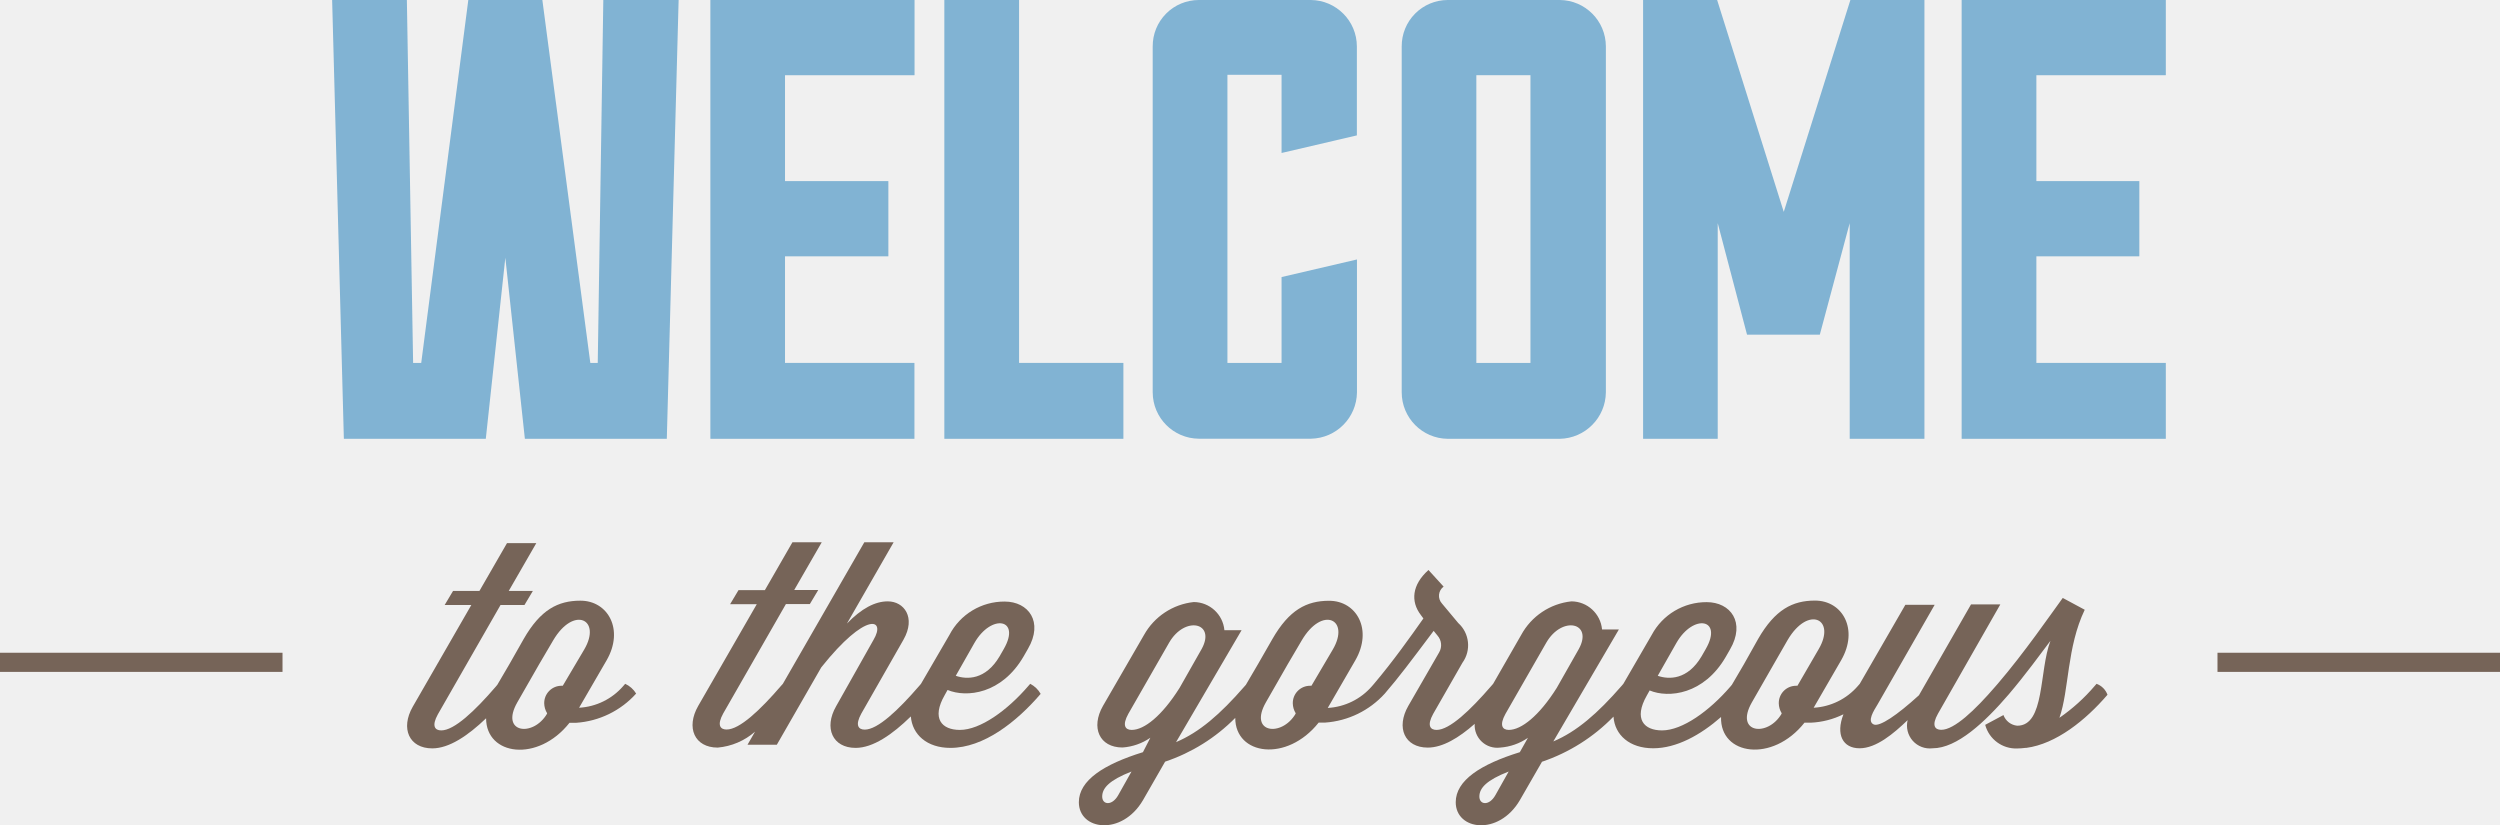
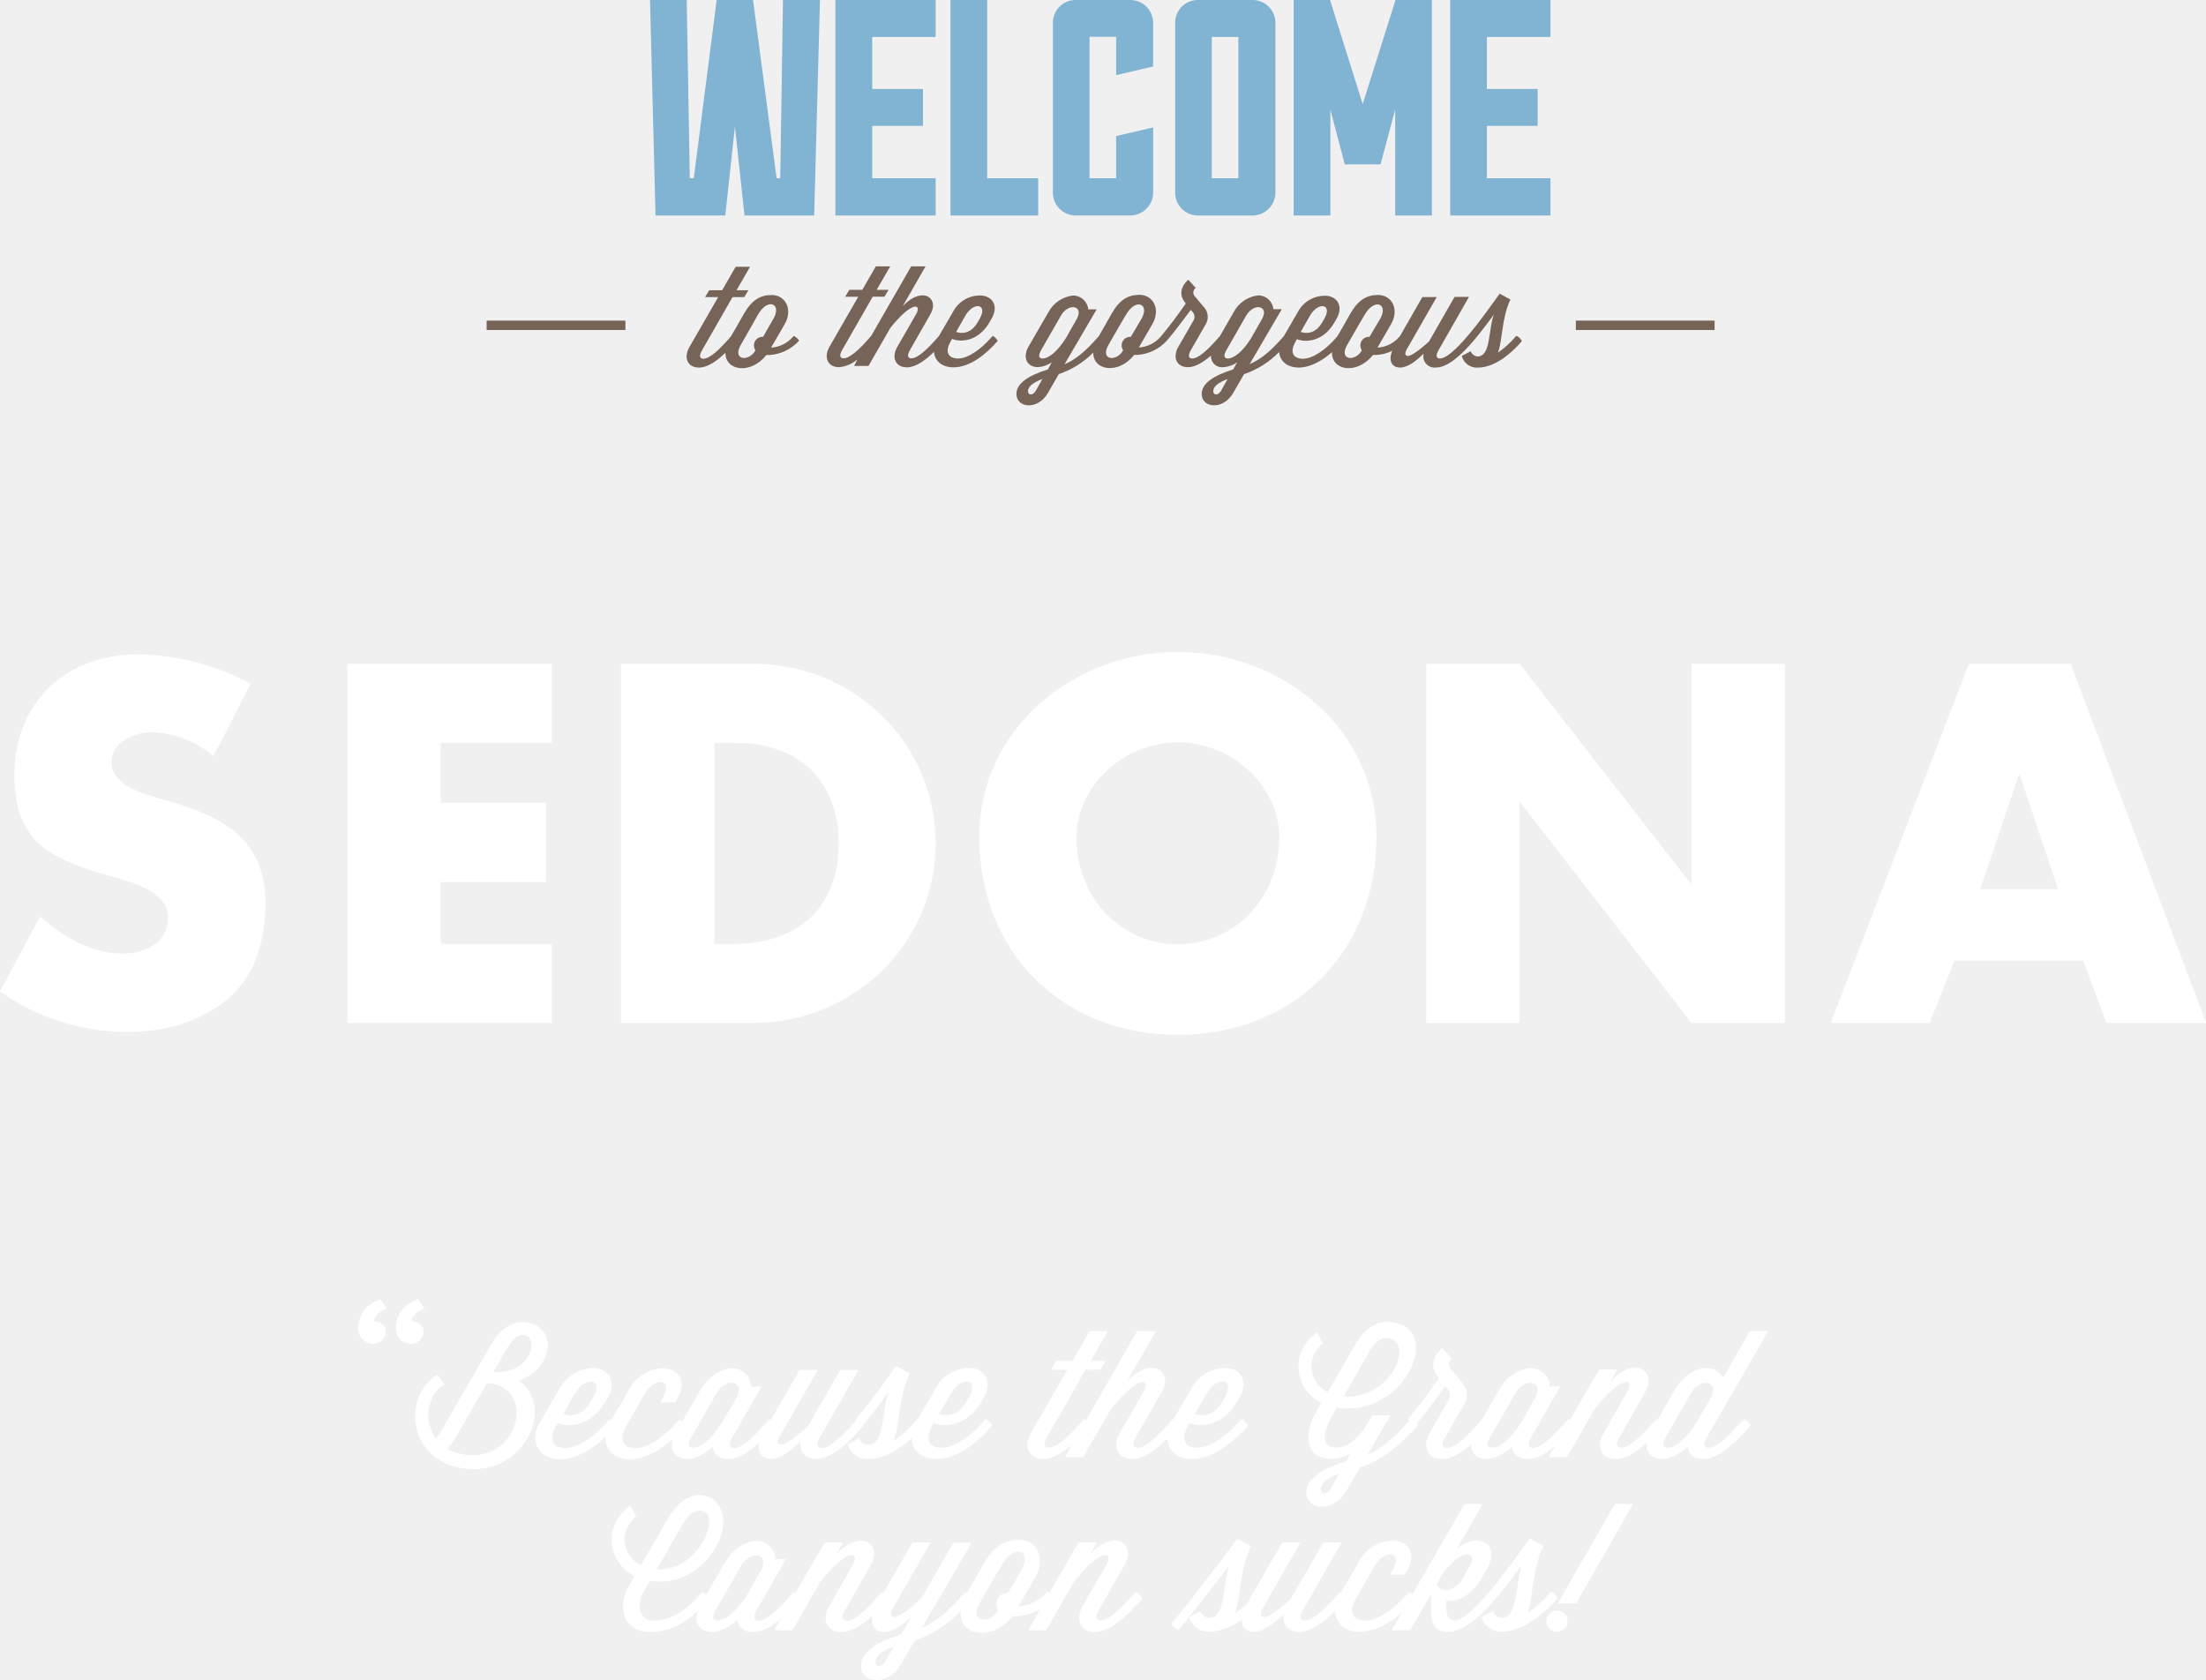
- <svg xmlns="http://www.w3.org/2000/svg" width="255.92" height="84.45" viewBox="0 0 255.92 84.45">
+ <svg xmlns="http://www.w3.org/2000/svg" width="459.75" height="350.08" viewBox="0 0 459.75 350.08">
  <defs>
    <style>
      .a {
        fill: #766458;
      }

      .b {
        fill: #81b3d3;
      }
+ 
+       .c {
+         fill: #fff;
+       }
    </style>
  </defs>
  <g>
    <g>
-       <path class="a" d="M64,70l-.2.23a6.45,6.45,0,0,1-4.52,2.22l2.82-4.86c1.81-3.14.14-6.1-2.68-6.1-2.3,0-4.09.92-5.81,3.92L52.14,68l-1.23,2.1-.15.18c-2.16,2.51-4.26,4.49-5.59,4.49-.66,0-1-.46-.35-1.64l6.42-11.2h2.45l.86-1.44H52.08l2.82-4.89h-3l-2.82,4.89H46.38l-.86,1.44h2.73l-6,10.42c-1.27,2.22-.37,4.26,2,4.26,1.74,0,3.66-1.31,5.51-3.08,0,3.82,5.3,4.56,8.54.46H59A9.08,9.08,0,0,0,65.12,71,2.57,2.57,0,0,0,64,70Zm-6.39.2h-.15A1.77,1.77,0,0,0,55.71,72,2,2,0,0,0,56,73l0,.06c-1.41,2.42-4.84,2-3.05-1.15L55.19,68l1.44-2.45c2.1-3.57,5-2.16,3.17.95Z" />
-       <path class="a" d="M105.46,70l-.2.23c-2.16,2.51-4.92,4.49-7,4.49-1.84,0-2.94-1.15-1.55-3.57l.29-.52c1.93.81,5.56.43,7.8-3.46l.43-.75c1.61-2.76.06-4.84-2.39-4.84A6.33,6.33,0,0,0,97.19,65l-2.91,5-.17.2c-2.16,2.5-4.26,4.49-5.59,4.49-.66,0-1-.46-.35-1.64l4.32-7.57c1.29-2.27.06-3.92-1.61-3.92-1.3,0-2.68.72-4.18,2.27l4.78-8.32h-3L80.14,70l-.17.19c-2.16,2.51-4.26,4.49-5.59,4.49-.66,0-1-.46-.35-1.64l6.42-11.2h2.45l.86-1.44H81.3l2.82-4.89h-3l-2.82,4.9H75.6l-.86,1.44h2.73l-6,10.42c-1.27,2.22-.37,4.26,2,4.26a6.7,6.7,0,0,0,3.82-1.63l-.77,1.34h3l4.55-7.92c4.61-5.79,6.65-5,5.35-2.82L85.59,72.3c-1.27,2.22-.37,4.26,2,4.26,1.78,0,3.76-1.37,5.65-3.22.15,1.86,1.65,3.22,4.05,3.22,3.4,0,6.77-2.65,9.24-5.53A2.55,2.55,0,0,0,105.46,70Zm-5.7-4.2c1.73-3,4.78-2.48,3,.63l-.43.75c-1.44,2.45-3.37,2.39-4.49,2Z" />
-       <path class="a" d="M214.62,70l-.2.23a18.8,18.8,0,0,1-3.6,3.25c1-2.85.75-7.23,2.59-11.06l-2.25-1.21c-1.24,1.7-3.94,5.62-6.65,8.78h0l-.2.23c-2.16,2.51-4.26,4.49-5.59,4.49-.66,0-1-.46-.34-1.64l6.39-11.2h-3l-5.33,9.3c-2.27,2.07-4,3.22-4.61,3-.75-.31,0-1.44.38-2.07l5.84-10.19h-3L190.38,70l-.2.23a6.45,6.45,0,0,1-4.52,2.22l2.82-4.87c1.81-3.14.15-6.1-2.68-6.1-2.3,0-4.09.92-5.82,3.92L178.52,68l-1.23,2.1-.15.18c-2.16,2.51-4.92,4.49-7,4.49-1.84,0-2.94-1.15-1.56-3.57l.29-.52c1.93.81,5.56.43,7.8-3.45l.43-.75c1.61-2.76.06-4.84-2.39-4.84A6.34,6.34,0,0,0,169.08,65l-2.9,5-.17.2c-2.48,2.85-4.61,4.69-7,5.7l6.71-11.46H164a3.17,3.17,0,0,0-3.14-2.88A6.65,6.65,0,0,0,155.72,65l-2.87,5h0l-.2.23c-2.16,2.5-4.26,4.49-5.59,4.49-.66,0-1-.46-.35-1.64l3-5.24a3.06,3.06,0,0,0-.43-4.06l-1.67-2a1.17,1.17,0,0,1,.17-1.73l-1.55-1.7c-1.7,1.52-1.84,3.23-.78,4.61l.26.35c-1.32,1.87-3.11,4.4-5.07,6.71h0l-.2.23a6.46,6.46,0,0,1-4.52,2.22l2.82-4.87c1.81-3.14.14-6.1-2.68-6.1-2.3,0-4.09.92-5.81,3.92L128.77,68l-1.23,2.1-.15.17c-2.48,2.85-4.61,4.69-7,5.7l6.71-11.46h-1.76a3.17,3.17,0,0,0-3.14-2.88A6.65,6.65,0,0,0,117.11,65l-4.2,7.26c-1.27,2.22-.37,4.26,2,4.26a5.71,5.71,0,0,0,2.85-1L117,77c-4,1.24-6.56,2.88-6.56,5.12,0,2.88,4.4,3.48,6.56-.2l2.27-3.95a18.24,18.24,0,0,0,7.18-4.48c0,3.83,5.29,4.58,8.54.48h.66A9.08,9.08,0,0,0,141.76,71h0c1.44-1.67,2.56-3.17,5-6.42l.4.49a1.47,1.47,0,0,1,.17,1.7l-3.17,5.5c-1.27,2.22-.37,4.26,2,4.26,1.52,0,3.18-1,4.8-2.43a2.31,2.31,0,0,0,2.6,2.43,5.71,5.71,0,0,0,2.85-1L155.58,77c-4,1.24-6.56,2.88-6.56,5.12,0,2.88,4.4,3.48,6.56-.2l2.27-3.94a18.44,18.44,0,0,0,7.32-4.62c.13,1.88,1.65,3.24,4.06,3.24s4.86-1.37,6.95-3.2c-.12,3.92,5.27,4.72,8.54.58h.66a8.39,8.39,0,0,0,3.33-.86c-.81,2.08-.06,3.48,1.65,3.48s3.48-1.5,4.92-2.88a2.34,2.34,0,0,0,2.56,2.88c2.48,0,5.33-2.65,7.8-5.53h0c1.7-2,3.2-4.06,4.26-5.47-1.18,3.11-.55,8.69-3.4,8.69a1.67,1.67,0,0,1-1.41-1.09l-1.87,1a3.27,3.27,0,0,0,3.28,2.42,7.46,7.46,0,0,0,.83-.06l.09,0c3.05-.4,6.07-2.82,8.32-5.44A1.89,1.89,0,0,0,214.62,70Zm-43-4.2c1.73-3,4.78-2.48,3,.63l-.43.75c-1.44,2.45-3.37,2.39-4.49,2ZM114.47,81.4c-.63,1.12-1.64,1-1.64.14s.72-1.67,3-2.56Zm1.38-6.68c-.66,0-1-.46-.35-1.64l4.18-7.29c1.61-2.79,4.81-2.07,3.34.63l-2.27,4C118.93,73.31,117.12,74.72,115.85,74.72Zm18.4-4.52h-.15A1.77,1.77,0,0,0,132.34,72a2,2,0,0,0,.29,1l0,.06c-1.41,2.42-4.84,2-3.05-1.15L131.82,68l1.44-2.45c2.1-3.57,5-2.16,3.17.95Zm18.83,11.2c-.63,1.12-1.64,1-1.64.14s.72-1.67,3-2.56Zm1.38-6.68c-.66,0-1-.46-.35-1.64l4.18-7.29c1.61-2.79,4.81-2.07,3.34.63l-2.27,4C157.54,73.31,155.72,74.72,154.45,74.72ZM184,70.2h-.15A1.77,1.77,0,0,0,182.09,72a2,2,0,0,0,.29,1l0,.06c-1.41,2.42-4.84,2-3.05-1.15L181.57,68,183,65.51c2.1-3.57,5-2.16,3.17.95Z" />
+       <path class="a" d="M165.42,70l-.2.23a6.45,6.45,0,0,1-4.52,2.22l2.82-4.86c1.81-3.14.14-6.1-2.68-6.1-2.3,0-4.09.92-5.81,3.92L153.56,68l-1.23,2.1-.15.18c-2.16,2.51-4.26,4.49-5.59,4.49-.66,0-1-.46-.35-1.64l6.42-11.2h2.45l.86-1.44H153.5l2.82-4.89h-3l-2.82,4.89H147.8l-.86,1.44h2.73l-6,10.42c-1.27,2.22-.37,4.26,2,4.26,1.74,0,3.66-1.31,5.51-3.08,0,3.82,5.3,4.56,8.54.46h.66A9.08,9.08,0,0,0,166.54,71,2.57,2.57,0,0,0,165.42,70Zm-6.39.2h-.14A1.77,1.77,0,0,0,157.13,72a2,2,0,0,0,.29,1l0,.06c-1.41,2.42-4.84,2-3.05-1.15L156.61,68,158,65.51c2.1-3.57,5-2.16,3.17.95Z" />
+       <path class="a" d="M206.88,70l-.2.23c-2.16,2.51-4.92,4.49-7,4.49-1.84,0-2.94-1.15-1.55-3.57l.29-.52c1.93.81,5.56.43,7.8-3.46l.43-.75c1.61-2.76.06-4.84-2.39-4.84A6.33,6.33,0,0,0,198.61,65l-2.91,5-.17.2c-2.16,2.5-4.26,4.49-5.59,4.49-.66,0-1-.46-.35-1.64l4.32-7.57c1.29-2.27.06-3.92-1.61-3.92-1.3,0-2.68.72-4.18,2.27l4.78-8.32h-3L181.57,70l-.17.19c-2.16,2.51-4.26,4.49-5.59,4.49-.66,0-1-.46-.35-1.64l6.42-11.2h2.45l.86-1.44h-2.48l2.82-4.89h-3l-2.82,4.9H177l-.86,1.44h2.73l-6,10.42c-1.27,2.22-.37,4.26,2,4.26a6.7,6.7,0,0,0,3.82-1.63L178,76.27h3l4.55-7.92c4.61-5.79,6.65-5,5.35-2.82L187,72.3c-1.27,2.22-.37,4.26,2,4.26,1.78,0,3.76-1.37,5.65-3.22.14,1.86,1.65,3.22,4.05,3.22,3.4,0,6.77-2.65,9.24-5.53A2.55,2.55,0,0,0,206.88,70Zm-5.7-4.2c1.73-3,4.78-2.48,3,.63l-.43.75c-1.44,2.45-3.37,2.39-4.49,2Z" />
+       <path class="a" d="M316,70l-.2.23a18.8,18.8,0,0,1-3.6,3.25c1-2.85.75-7.23,2.59-11.06l-2.25-1.21c-1.24,1.7-3.94,5.62-6.65,8.78h0l-.2.23c-2.16,2.51-4.26,4.49-5.59,4.49-.66,0-1-.46-.34-1.64l6.39-11.2h-3l-5.33,9.3c-2.27,2.07-4,3.22-4.61,3-.75-.31,0-1.44.38-2.07l5.84-10.19h-3L291.8,70l-.2.23a6.45,6.45,0,0,1-4.52,2.22l2.82-4.87c1.81-3.14.15-6.1-2.68-6.1-2.3,0-4.09.92-5.82,3.92L279.94,68l-1.23,2.1-.15.18c-2.16,2.51-4.92,4.49-7,4.49-1.84,0-2.94-1.15-1.56-3.57l.29-.52c1.93.81,5.56.43,7.8-3.45l.43-.75c1.61-2.76.06-4.84-2.39-4.84A6.34,6.34,0,0,0,270.5,65l-2.9,5-.17.2c-2.48,2.85-4.61,4.69-7,5.7l6.71-11.46h-1.76a3.17,3.17,0,0,0-3.14-2.88A6.65,6.65,0,0,0,257.14,65l-2.87,5h0l-.2.23c-2.16,2.5-4.26,4.49-5.59,4.49-.66,0-1-.46-.35-1.64l3-5.24a3.06,3.06,0,0,0-.43-4.06l-1.67-2A1.17,1.17,0,0,1,249.2,60l-1.55-1.7c-1.7,1.52-1.84,3.23-.78,4.61l.26.35c-1.32,1.87-3.11,4.4-5.07,6.71h0l-.2.23a6.46,6.46,0,0,1-4.52,2.22l2.82-4.87c1.81-3.14.14-6.1-2.68-6.1-2.3,0-4.09.92-5.81,3.92L230.19,68,229,70.06l-.15.17c-2.48,2.85-4.61,4.69-7,5.7l6.71-11.46H226.8a3.17,3.17,0,0,0-3.14-2.88A6.65,6.65,0,0,0,218.54,65l-4.2,7.26c-1.27,2.22-.37,4.26,2,4.26a5.71,5.71,0,0,0,2.85-1L218.39,77c-4,1.24-6.56,2.88-6.56,5.12,0,2.88,4.4,3.48,6.56-.2l2.27-3.95a18.24,18.24,0,0,0,7.18-4.48c0,3.83,5.29,4.58,8.54.48H237A9.08,9.08,0,0,0,243.18,71h0c1.44-1.67,2.56-3.17,5-6.42l.4.49a1.47,1.47,0,0,1,.17,1.7l-3.17,5.5c-1.27,2.22-.37,4.26,2,4.26,1.52,0,3.18-1,4.8-2.43a2.31,2.31,0,0,0,2.6,2.43,5.71,5.71,0,0,0,2.85-1L257,77c-4,1.24-6.56,2.88-6.56,5.12,0,2.88,4.4,3.48,6.56-.2l2.27-3.94a18.44,18.44,0,0,0,7.32-4.62c.13,1.88,1.65,3.24,4.06,3.24s4.86-1.37,6.95-3.2c-.12,3.92,5.27,4.72,8.54.58h.66a8.39,8.39,0,0,0,3.33-.86c-.81,2.08-.06,3.48,1.65,3.48s3.48-1.5,4.92-2.88a2.34,2.34,0,0,0,2.56,2.88c2.48,0,5.33-2.65,7.8-5.53h0c1.7-2,3.2-4.06,4.26-5.47-1.18,3.11-.55,8.69-3.4,8.69a1.67,1.67,0,0,1-1.41-1.09l-1.87,1a3.27,3.27,0,0,0,3.28,2.42,7.46,7.46,0,0,0,.83-.06l.09,0c3.05-.4,6.07-2.82,8.32-5.44A1.89,1.89,0,0,0,316,70Zm-43-4.2c1.73-3,4.78-2.48,3,.63l-.43.75c-1.44,2.45-3.37,2.39-4.49,2ZM215.89,81.4c-.63,1.12-1.64,1-1.64.14s.72-1.67,3-2.56Zm1.38-6.68c-.66,0-1-.46-.35-1.64l4.18-7.29c1.61-2.79,4.81-2.07,3.34.63l-2.27,4C220.35,73.31,218.54,74.72,217.27,74.72Zm18.4-4.52h-.15A1.77,1.77,0,0,0,233.76,72a2,2,0,0,0,.29,1l0,.06c-1.41,2.42-4.84,2-3.05-1.15L233.25,68l1.44-2.45c2.1-3.57,5-2.16,3.17.95Zm18.83,11.2c-.63,1.12-1.64,1-1.64.14s.72-1.67,3-2.56Zm1.38-6.68c-.66,0-1-.46-.35-1.64l4.18-7.29c1.61-2.79,4.81-2.07,3.34.63l-2.27,4C259,73.31,257.14,74.72,255.87,74.72Zm29.54-4.52h-.15A1.77,1.77,0,0,0,283.51,72a2,2,0,0,0,.29,1l0,.06c-1.41,2.42-4.84,2-3.05-1.15L283,68l1.44-2.45c2.1-3.57,5-2.16,3.17.95Z" />
    </g>
-     <rect class="a" y="66.82" width="28.92" height="1.96" />
-     <rect class="a" x="227" y="66.82" width="28.92" height="1.96" />
+     <rect class="a" x="101.42" y="66.82" width="28.92" height="1.96" />
+     <rect class="a" x="328.42" y="66.82" width="28.92" height="1.96" />
    <g>
-       <path class="b" d="M61.76,0h7.71L68.26,44.92H53.73l-2-18.54-2,18.54H35.2L34,0h7.65l.64,37.15h.83L47.94,0h7.58l4.91,37.15h.76Z" />
-       <path class="b" d="M93.61,37.15v7.77H72.72V0h20.9V7.7H80.36V18.54H90.94v7.7H80.36V37.15Z" />
-       <path class="b" d="M115,37.15v7.77H96.67V0h7.65V37.15Z" />
-       <path class="b" d="M131.2,28.36l7.71-1.8v13.6a4.8,4.8,0,0,1-4.71,4.75H122.72A4.76,4.76,0,0,1,118,40.17V4.75A4.72,4.72,0,0,1,122.72,0h11.47a4.76,4.76,0,0,1,4.71,4.75v9.11l-7.71,1.8v-8h-5.54V37.15h5.54V28.36Z" />
-       <path class="b" d="M159.67,0a4.76,4.76,0,0,1,4.72,4.75V40.17a4.81,4.81,0,0,1-4.72,4.75H148.2a4.76,4.76,0,0,1-4.71-4.75V4.75A4.72,4.72,0,0,1,148.2,0Zm-3,7.7h-5.54V37.15h5.54Z" />
-       <path class="b" d="M189.42,0H197V44.92h-7.65V22.84l-3.06,11.42h-7.45l-3-11.42V44.92H168.2V0h7.58l6.82,21.69Z" />
-       <path class="b" d="M221.71,37.15v7.77h-20.9V0h20.9V7.7H208.46V18.54H219v7.7H208.46V37.15Z" />
+       <path class="b" d="M163.18,0h7.71l-1.21,44.92H155.16l-2-18.54-2,18.54H136.62L135.47,0h7.65l.64,37.15h.83L149.36,0h7.58l4.91,37.15h.76Z" />
+       <path class="b" d="M195,37.15v7.77h-20.9V0H195V7.7H181.78V18.54h10.57v7.7H181.78V37.15Z" />
+       <path class="b" d="M216.37,37.15v7.77H198.09V0h7.65V37.15Z" />
+       <path class="b" d="M232.62,28.36l7.71-1.8v13.6a4.8,4.8,0,0,1-4.71,4.75H224.14a4.76,4.76,0,0,1-4.71-4.75V4.75A4.72,4.72,0,0,1,224.14,0h11.47a4.76,4.76,0,0,1,4.71,4.75v9.11l-7.71,1.8v-8h-5.54V37.15h5.54V28.36Z" />
+       <path class="b" d="M261.09,0a4.76,4.76,0,0,1,4.72,4.75V40.17a4.81,4.81,0,0,1-4.72,4.75H249.62a4.76,4.76,0,0,1-4.71-4.75V4.75A4.72,4.72,0,0,1,249.62,0Zm-3,7.7h-5.54V37.15h5.54Z" />
+       <path class="b" d="M290.84,0h7.58V44.92h-7.65V22.84l-3.06,11.42h-7.45l-3-11.42V44.92h-7.65V0h7.58L284,21.69Z" />
+       <path class="b" d="M323.13,37.15v7.77h-20.9V0h20.9V7.7H309.88V18.54h10.58v7.7H309.88V37.15Z" />
    </g>
+     <g>
+       <path class="c" d="M44.47,157.61a20.46,20.46,0,0,0-12.9-5c-3.57,0-8.34,2.08-8.34,6.25,0,4.37,5.26,6.06,8.64,7.15l5,1.49c10.42,3.08,18.46,8.34,18.46,20.45,0,7.45-1.79,15.09-7.74,20.15s-13.7,7-21.24,7A46.18,46.18,0,0,1,0,206.64L8.34,191c4.87,4.27,10.62,7.74,17.27,7.74,4.57,0,9.43-2.28,9.43-7.54,0-5.46-7.64-7.34-11.81-8.54C11,179.15,3,176,3,161.48c0-15.19,10.82-25.11,25.81-25.11a51.19,51.19,0,0,1,23.43,6.15Z" />
+       <path class="c" d="M91.83,154.83v12.51h21.94v16.48H91.83v12.9H115V213.2H72.38V138.35H115v16.48H91.83Z" />
+       <path class="c" d="M129.42,138.35H157c20.84,0,38,16.38,38,37.42s-17.27,37.42-38,37.42H129.42Zm19.46,58.36h4.37c11.61,0,21.54-6.35,21.54-20.94,0-13.4-8.83-20.94-21.34-20.94h-4.56Z" />
+       <path class="c" d="M286.87,174.38c0,24.22-17.37,41.29-41.39,41.29s-41.39-17.07-41.39-41.29c0-22.63,19.85-38.51,41.39-38.51S286.87,151.75,286.87,174.38Zm-62.53.1c0,12.9,9.53,22.33,21.14,22.33s21.14-9.43,21.14-22.33c0-10.32-9.53-19.75-21.14-19.75S224.34,164.16,224.34,174.48Z" />
+       <path class="c" d="M297.24,138.35h19.45l35.64,45.76h.2V138.35H372v74.84H352.52l-35.63-45.86h-.2v45.86H297.24Z" />
+       <path class="c" d="M407.34,200.19l-5.16,13H381.54l28.79-74.84h21.24l28.19,74.84H439l-4.86-13Zm13.6-38.71h-.2l-8,23.82h16.18Z" />
+     </g>
+     <g>
+       <path class="c" d="M108.08,287.74c7.66-2.59,8.24-12.18.69-12.18-2.08,0-4.56,1.46-6.27,4.45L92.29,297.66a14.72,14.72,0,0,1-1.46,2.15c-2.63-3.61-1.86-9,1.82-11.38l-1.53-1.93c-8,5.07-5.62,19.69,7.66,19.69C110.12,306.19,115.37,292.59,108.08,287.74Zm-9.37,15.53A10.93,10.93,0,0,1,93.24,302a19.74,19.74,0,0,0,1.9-2.7l6.38-11.05,1,.11C111.44,290.19,107.9,303.28,98.71,303.28ZM102.79,286l3.06-5.25c2.77-4.78,6.31-2,4.41,1.6C108.81,285.08,106.66,285.92,102.79,286Z" />
+       <path class="c" d="M140.16,300c-.63,2.25.57,4.08,3.15,4.08,1.53,0,3.43-1,5.25-2.48.18,1.46,1.35,2.48,3.28,2.48s4.23-1.39,6.39-3.36c-.42,2,.54,3.36,2.41,3.36,2.08,0,4.41-1.9,6.24-3.65-.36,2,.84,3.65,3.25,3.65,3.14,0,6.75-3.35,9.88-7a1.56,1.56,0,0,0-.1-.15c2.1-2.44,3.95-5,5.27-6.78-1.5,3.94-.69,11-4.3,11a2.12,2.12,0,0,1-1.79-1.39L176.71,301a4.14,4.14,0,0,0,4.16,3.06c.36,0,.69,0,1.06-.07,0,0,.07,0,.11,0,2.79-.37,5.55-2.06,7.94-4.23.06,2.5,2,4.33,5.14,4.33,4.3,0,8.57-3.35,11.71-7a3.29,3.29,0,0,0-1.42-1.31l-.26.29c-2.73,3.17-6.24,5.69-8.9,5.69-2.33,0-3.72-1.46-2-4.52l.36-.66c2.44,1,7,.55,9.88-4.38l.55-.95c2-3.5.07-6.13-3-6.13a8,8,0,0,0-7.11,4.38l-3.68,6.32-.1,0-.26.29a23.7,23.7,0,0,1-4.56,4.12c1.2-3.61.95-9.15,3.28-14l-2.84-1.53c-1.57,2.15-5,7.11-8.42,11.12l.11.14-.14.15c-2.73,3.17-5.4,5.69-7.08,5.69-.84,0-1.31-.58-.44-2.08l8.1-14.19h-3.79l-6.75,11.78c-2.88,2.63-5.1,4.08-5.83,3.76-.95-.4,0-1.82.48-2.62l7.4-12.91h-3.79l-6,10.45a2.19,2.19,0,0,0-.29-.16l-.25.29c-2.73,3.17-5.4,5.69-7.08,5.69-.84,0-1.31-.58-.44-2.08l6.13-10.72h-2.15a3.94,3.94,0,0,0-4-3.83c-2,0-4.89,1.61-6.49,4.38l-3.85,6.64a2.85,2.85,0,0,0-.58-.36l-.26.29c-2.73,3.17-6.24,5.69-8.9,5.69-2.33,0-3.72-1.46-2-4.52l3.9-6.78c2.19-3.76,6.05-3.14,3.79.8l-.55.95h3.1l.55-.95c2-3.5.07-6.13-3-6.13a8,8,0,0,0-7.11,4.38L127.38,296a2.41,2.41,0,0,0-.35-.19l-.26.29c-2.73,3.17-6.24,5.69-8.9,5.69-2.33,0-3.72-1.46-2-4.52l.36-.66c2.44,1,7,.55,9.88-4.37l.55-.95c2-3.5.07-6.13-3-6.13a8,8,0,0,0-7.11,4.38l-4,6.82c-2.37,4-.33,7.77,4.16,7.77,3.34,0,6.66-2,9.44-4.63-.1,2.65,1.87,4.63,5.14,4.63C134.43,304.08,137.51,302.34,140.16,300Zm58-9.56c2.19-3.76,6.05-3.14,3.79.8l-.55.95c-1.82,3.1-4.27,3-5.69,2.52ZM144,299.67l5.29-9.23c2-3.54,6.09-2.63,4.23.8l-3,5.18c-2.3,3.61-4.56,5.32-6.13,5.32C143.6,301.74,143.12,301.16,144,299.67Zm-24.18-9.23c2.19-3.76,6.05-3.14,3.79.8l-.55.95c-1.82,3.1-4.27,3-5.69,2.52Z" />
+       <path class="c" d="M248.4,304.08c4.3,0,8.57-3.35,11.71-7a3.27,3.27,0,0,0-1.42-1.31l-.25.29c-2.74,3.17-6.24,5.69-8.9,5.69-2.33,0-3.72-1.46-2-4.52l.37-.66c2.44,1,7,.55,9.88-4.38l.55-.95c2-3.5.07-6.13-3-6.13a8,8,0,0,0-7.11,4.38l-3.69,6.34-.11-.06-.26.29c-2.73,3.17-5.4,5.69-7.07,5.69-.84,0-1.31-.58-.44-2.08l5.47-9.59c1.64-2.88.07-5-2-5-1.64,0-3.39.91-5.29,2.88l6.05-10.54H237L226.35,296a2.43,2.43,0,0,0-.43-.25l-.26.29c-2.74,3.17-5.4,5.69-7.08,5.69-.84,0-1.31-.58-.44-2.08l8.13-14.19h3.1l1.09-1.82h-3.14l3.57-6.2h-3.79l-3.57,6.2h-3.43L219,285.48h3.46l-7.62,13.2c-1.6,2.81-.47,5.4,2.59,5.4,1.88,0,3.94-1.22,6-3l-1.5,2.61h3.83l5.76-10c5.84-7.33,8.42-6.38,6.78-3.57l-4.92,8.57c-1.6,2.81-.47,5.4,2.59,5.4,2.3,0,4.86-1.81,7.3-4.22C243.36,302.3,245.29,304.08,248.4,304.08Zm3.06-13.64c2.19-3.76,6.06-3.14,3.79.8l-.55.95c-1.82,3.1-4.27,3-5.69,2.52Z" />
+       <path class="c" d="M363.42,295.77l-.26.29c-2.73,3.17-5.4,5.69-7.07,5.69-.84,0-1.31-.58-.44-2.08l12.84-22.21h-3.79l-5.58,9.63a4.11,4.11,0,0,0-3.47-2c-2,0-4.89,1.6-6.49,4.38l-3.71,6.41-.24-.13-.26.29c-2.73,3.17-5.4,5.69-7.07,5.69-.84,0-1.31-.58-.44-2.08l5.47-9.59c1.64-2.88.07-5-2-5-1.64,0-3.35.88-5.25,2.85l1.42-2.48h-3.79L327.18,296a2.57,2.57,0,0,0-.36-.2l-.26.29c-2.73,3.17-5.4,5.69-7.07,5.69-.84,0-1.31-.58-.44-2.08l6.13-10.72H323a3.94,3.94,0,0,0-4-3.83c-2,0-4.89,1.6-6.49,4.38l-3.67,6.33-.21.23c-2.73,3.17-5.4,5.69-7.07,5.69-.84,0-1.31-.58-.44-2.08L305,293c1.31-2.3.69-3.65-.55-5.14l-2.12-2.55a1.48,1.48,0,0,1,.22-2.19l-2-2.15c-2.15,1.93-2.33,4.08-1,5.83l.33.44c-1.68,2.37-3.94,5.58-6.42,8.5a3.42,3.42,0,0,0,.26.32c-3.12,3.59-5.78,5.92-8.76,7.19l4.81-8.24H286l-.4.66c-2,3.54-4.3,6.05-7.26,6.05-2.59,0-3.06-2.59-.8-6.46l1.06-1.86a13.62,13.62,0,0,0,2.15.18c13.49,0,20-18.05,8.13-18.05-2.08,0-4.56,1.46-6.27,4.45l-5.91,10.17a6.11,6.11,0,0,1-3.39-5.4,6,6,0,0,1,2.44-4.78l-1.24-2.23a8.36,8.36,0,0,0,.88,14.62l-1.13,2c-2.66,4.6-2.19,9.7,3.17,9.7a7.6,7.6,0,0,0,4.12-1.2l-1,1.71c-5.14,1.57-8.31,3.65-8.31,6.49,0,3.65,5.58,4.41,8.31-.25l2.92-5c3.94-1.24,7.81-3.94,12-8.75a2.3,2.3,0,0,0-.24-.36c1.68-2,3.11-3.89,6-7.78l.51.62a1.86,1.86,0,0,1,.22,2.15l-4,7c-1.61,2.81-.47,5.4,2.59,5.4,1.91,0,4-1.24,6-3,0,1.75,1.15,3,3.31,3,1.53,0,3.43-1,5.25-2.48.18,1.46,1.35,2.48,3.28,2.48s3.79-1.13,5.74-2.79l-1.4,2.42h3.83l5.8-10.1c5.8-7.26,8.39-6.31,6.75-3.5l-4.92,8.57c-1.6,2.81-.47,5.4,2.59,5.4,2,0,4.23-1.39,6.38-3.35-.2,1.9,1,3.35,3.29,3.35,1.53,0,3.43-1,5.25-2.48.18,1.46,1.35,2.48,3.28,2.48,3.14,0,6.75-3.35,9.88-7A3.3,3.3,0,0,0,363.42,295.77Zm-78-14.15c1.13-1.93,2.37-2.77,3.43-2.77,6,0,1.79,12.25-8.13,12.25H280Zm-8.06,28.59c-.8,1.42-2.08,1.2-2.08.18s.88-2.11,3.79-3.25Zm39.69-13.78c-2.3,3.61-4.56,5.32-6.13,5.32-.84,0-1.31-.58-.44-2.08l5.29-9.23c2-3.54,6.09-2.62,4.23.8Zm36.7-.22c-2.3,3.76-4.63,5.54-6.24,5.54-.84,0-1.31-.58-.44-2.08l5.29-9.23c2-3.54,6.09-2.62,4.23.8h0Z" />
+       <path class="c" d="M236.71,331.76l-.25.29c-2.73,3.17-5.4,5.69-7.07,5.69-.84,0-1.31-.58-.44-2.08l5.47-9.59c1.64-2.88.07-5-2-5-1.64,0-3.35.88-5.25,2.84l1.42-2.48h-3.79l-6.11,10.57a2.73,2.73,0,0,0-.48-.29l-.26.29a8.18,8.18,0,0,1-5.73,2.81l3.57-6.16c2.3-4,.18-7.73-3.39-7.73-2.92,0-5.18,1.17-7.37,5l-1.86,3.25L201.5,332a2.5,2.5,0,0,0-.34-.19l-.26.29c-3.14,3.61-5.8,5.94-8.79,7.22l10.39-17.8h-3.79L192,333.15c-2.92,2.7-5.18,4.19-5.91,3.86-.95-.4,0-1.82.47-2.62l7.4-12.91h-3.79L184.13,332a2.53,2.53,0,0,0-.33-.19l-.25.29c-2.73,3.17-5.4,5.69-7.07,5.69-.84,0-1.31-.58-.44-2.08l5.47-9.59c1.64-2.88.07-5-2-5-1.64,0-3.35.88-5.25,2.84l1.42-2.48h-3.79L165.78,332a2.62,2.62,0,0,0-.36-.2l-.25.29c-2.73,3.17-5.4,5.69-7.08,5.69-.84,0-1.31-.58-.44-2.08l6.13-10.72h-2.15a3.94,3.94,0,0,0-4-3.83c-2,0-4.89,1.6-6.49,4.38l-3.92,6.76a2.16,2.16,0,0,0-.83-.49l-.26.29c-2.73,3.17-6.09,5.69-9.85,5.69-2.59,0-4.16-2.59-1.9-6.45l1.06-1.86a13.64,13.64,0,0,0,2.15.18c4,0,8.64-2.08,11.63-7.29a10.51,10.51,0,0,0,1.53-5.1c0-3.43-2.23-5.65-5-5.65-2.08,0-4.56,1.46-6.27,4.45l-5.91,10.18a6.11,6.11,0,0,1-3.39-5.4,6,6,0,0,1,2.44-4.78l-1.24-2.23a8.36,8.36,0,0,0,.88,14.62l-1.13,2c-2.66,4.6-1.09,9.7,4.27,9.7,4.24,0,7.35-1.89,10-4.37-.83,2.38.37,4.37,3.06,4.37,1.53,0,3.43-1,5.25-2.48.18,1.46,1.35,2.48,3.28,2.48s3.79-1.13,5.74-2.78l-1.4,2.42h3.83l5.8-10.1c5.8-7.26,8.39-6.31,6.75-3.5l-4.92,8.57c-1.6,2.81-.47,5.4,2.59,5.4,2,0,4.28-1.42,6.47-3.42-.46,2.09.51,3.42,2.4,3.42s3.9-1.53,5.62-3.06l-2.08,3.57c-5.14,1.53-8.35,3.65-8.35,6.49,0,3.65,5.58,4.41,8.31-.25l2.92-5a23.92,23.92,0,0,0,9.56-6.2c-.52,5.3,6.53,6.5,10.79,1.13h.84a11.07,11.07,0,0,0,5-1.46l-2.55,4.41H218l5.8-10.1c5.8-7.26,8.39-6.31,6.75-3.5l-4.92,8.57c-1.6,2.81-.48,5.4,2.59,5.4s6.75-3.35,9.88-7A3.29,3.29,0,0,0,236.71,331.76Zm-94.39-14.15c1.13-1.93,2.37-2.77,3.43-2.77,1.42,0,2.08.95,2.08,2.33,0,3.54-4.3,9.92-10.21,9.92h-.77Zm13.36,14.81c-2.3,3.61-4.56,5.32-6.13,5.32-.84,0-1.31-.58-.44-2.08l5.29-9.23c2-3.54,6.09-2.62,4.23.8Zm28.85,13.78c-.8,1.42-2.08,1.2-2.08.18s.91-2.11,3.83-3.25ZM210.06,332h-.18a2.24,2.24,0,0,0-2.23,2.26,2.47,2.47,0,0,0,.37,1.27l0,.07c-1.79,3.06-6.13,2.48-3.87-1.46l2.88-5,1.82-3.1c2.66-4.52,6.31-2.73,4,1.2Z" />
+       <path class="c" d="M324.62,333.08a2.4,2.4,0,0,0-1.42-1.31l-.26.29a23.62,23.62,0,0,1-4.56,4.12c1.2-3.61.95-9.15,3.28-14l-2.85-1.53c-1.57,2.15-5,7.11-8.42,11.12l0,0,0,0-.25.29c-2.74,3.17-5.4,5.69-7.08,5.69-.84,0-1.64-.84-1.64-2.55v-1.57c2.66.33,5.47-1.42,7.26-4.52l1-1.75c3.54-6.05-2.23-8.06-6.09-4.52l5.4-9.37h-3.79l-10.82,18.77a3.06,3.06,0,0,0-.69-.46l-.26.29c-2.73,3.17-6.24,5.69-8.9,5.69-2.33,0-3.72-1.46-2-4.52l3.9-6.78c2.19-3.76,6.05-3.14,3.79.8l-.55.95h3.1l.55-.95c2-3.5.07-6.13-3-6.13a8,8,0,0,0-7.11,4.38l-3.73,6.4-.23-.13-.26.29c-2.73,3.17-5.4,5.69-7.07,5.69-.84,0-1.31-.58-.44-2.08l8.1-14.19h-3.79L269,333.26c-2.88,2.63-5.1,4.08-5.84,3.76-.95-.4,0-1.82.47-2.62l7.4-12.91h-3.79l-7.37,12.74a22.67,22.67,0,0,1-2.45,2c1.2-3.61.95-9.15,3.28-14l-2.84-1.53c-1.57,2.15-10.32,13.75-13.75,17.76a5.5,5.5,0,0,0,1.42,1.31c2.15-2.48,9.37-11.78,10.72-13.57-1.5,3.94-.69,11-4.3,11a2.12,2.12,0,0,1-1.79-1.39L247.84,337a4.13,4.13,0,0,0,4.16,3.06,10.43,10.43,0,0,0,1.06-.07s.07,0,.11,0a13.17,13.17,0,0,0,5.63-2.38,2.29,2.29,0,0,0,2.51,2.49c2.08,0,4.41-1.9,6.23-3.65-.36,2,.84,3.65,3.25,3.65s5-1.89,7.47-4.38c0,2.52,2,4.38,5.14,4.38s6.14-1.72,8.78-4l-2.11,3.67h3.83l4.34-7.55v3c0,3.24.62,4.89,3.68,4.89s6.75-3.35,9.88-7l0,0,0,0c2.15-2.48,4-5.14,5.4-6.93-1.49,3.94-.69,11-4.3,11a2.12,2.12,0,0,1-1.79-1.39L308.76,337a4.14,4.14,0,0,0,4.16,3.06A10.58,10.58,0,0,0,314,340s.07,0,.11,0C317.95,339.46,321.78,336.4,324.62,333.08Zm-25.19-3,1.09-1.9c4.38-6.09,7.37-4.41,6-2.12l-1.82,3.14C303.59,331.18,300.27,332.57,299.43,330.09Z" />
+       <path class="c" d="M324.47,335.66a2.18,2.18,0,0,0-2.19,2.23,2.15,2.15,0,0,0,2.19,2.19,2.18,2.18,0,0,0,2.22-2.19A2.21,2.21,0,0,0,324.47,335.66Z" />
+       <polygon class="c" points="324.65 334.17 328.49 334.17 340.37 313.46 336.58 313.46 324.65 334.17" />
+     </g>
+     <path class="c" d="M80.41,277.58a2.47,2.47,0,0,1-.17.88,2.4,2.4,0,0,1-.51.8,2.6,2.6,0,0,1-.83.57,2.65,2.65,0,0,1-1.1.22,3.44,3.44,0,0,1-1.3-.25,3,3,0,0,1-1.06-.73,3.1,3.1,0,0,1-.57-1,4,4,0,0,1-.2-1.29,5.92,5.92,0,0,1,1.76-4.3,5.77,5.77,0,0,1,.85-.69,9.14,9.14,0,0,1,.9-.54l.73-.35.37-.17,1.35,2c-.25.09-.52.21-.83.35a4.63,4.63,0,0,0-.86.54,3,3,0,0,0-.68.76,2.15,2.15,0,0,0-.3,1,2.74,2.74,0,0,1,1.73.58A2,2,0,0,1,80.41,277.58Zm7.87,0a2.42,2.42,0,0,1-.17.88,2.38,2.38,0,0,1-.51.8,2.58,2.58,0,0,1-.83.57,2.66,2.66,0,0,1-1.1.22,3.43,3.43,0,0,1-1.3-.25,2.94,2.94,0,0,1-1.07-.73,3.15,3.15,0,0,1-.57-1,4.05,4.05,0,0,1-.2-1.29,5.92,5.92,0,0,1,1.76-4.3,5.6,5.6,0,0,1,.85-.69,9,9,0,0,1,.9-.54l.73-.35.37-.17,1.35,2c-.25.09-.52.21-.83.35a4.57,4.57,0,0,0-.86.54,2.88,2.88,0,0,0-.68.76,2.13,2.13,0,0,0-.31,1,2.74,2.74,0,0,1,1.73.57A2,2,0,0,1,88.28,277.58Z" />
  </g>
</svg>
